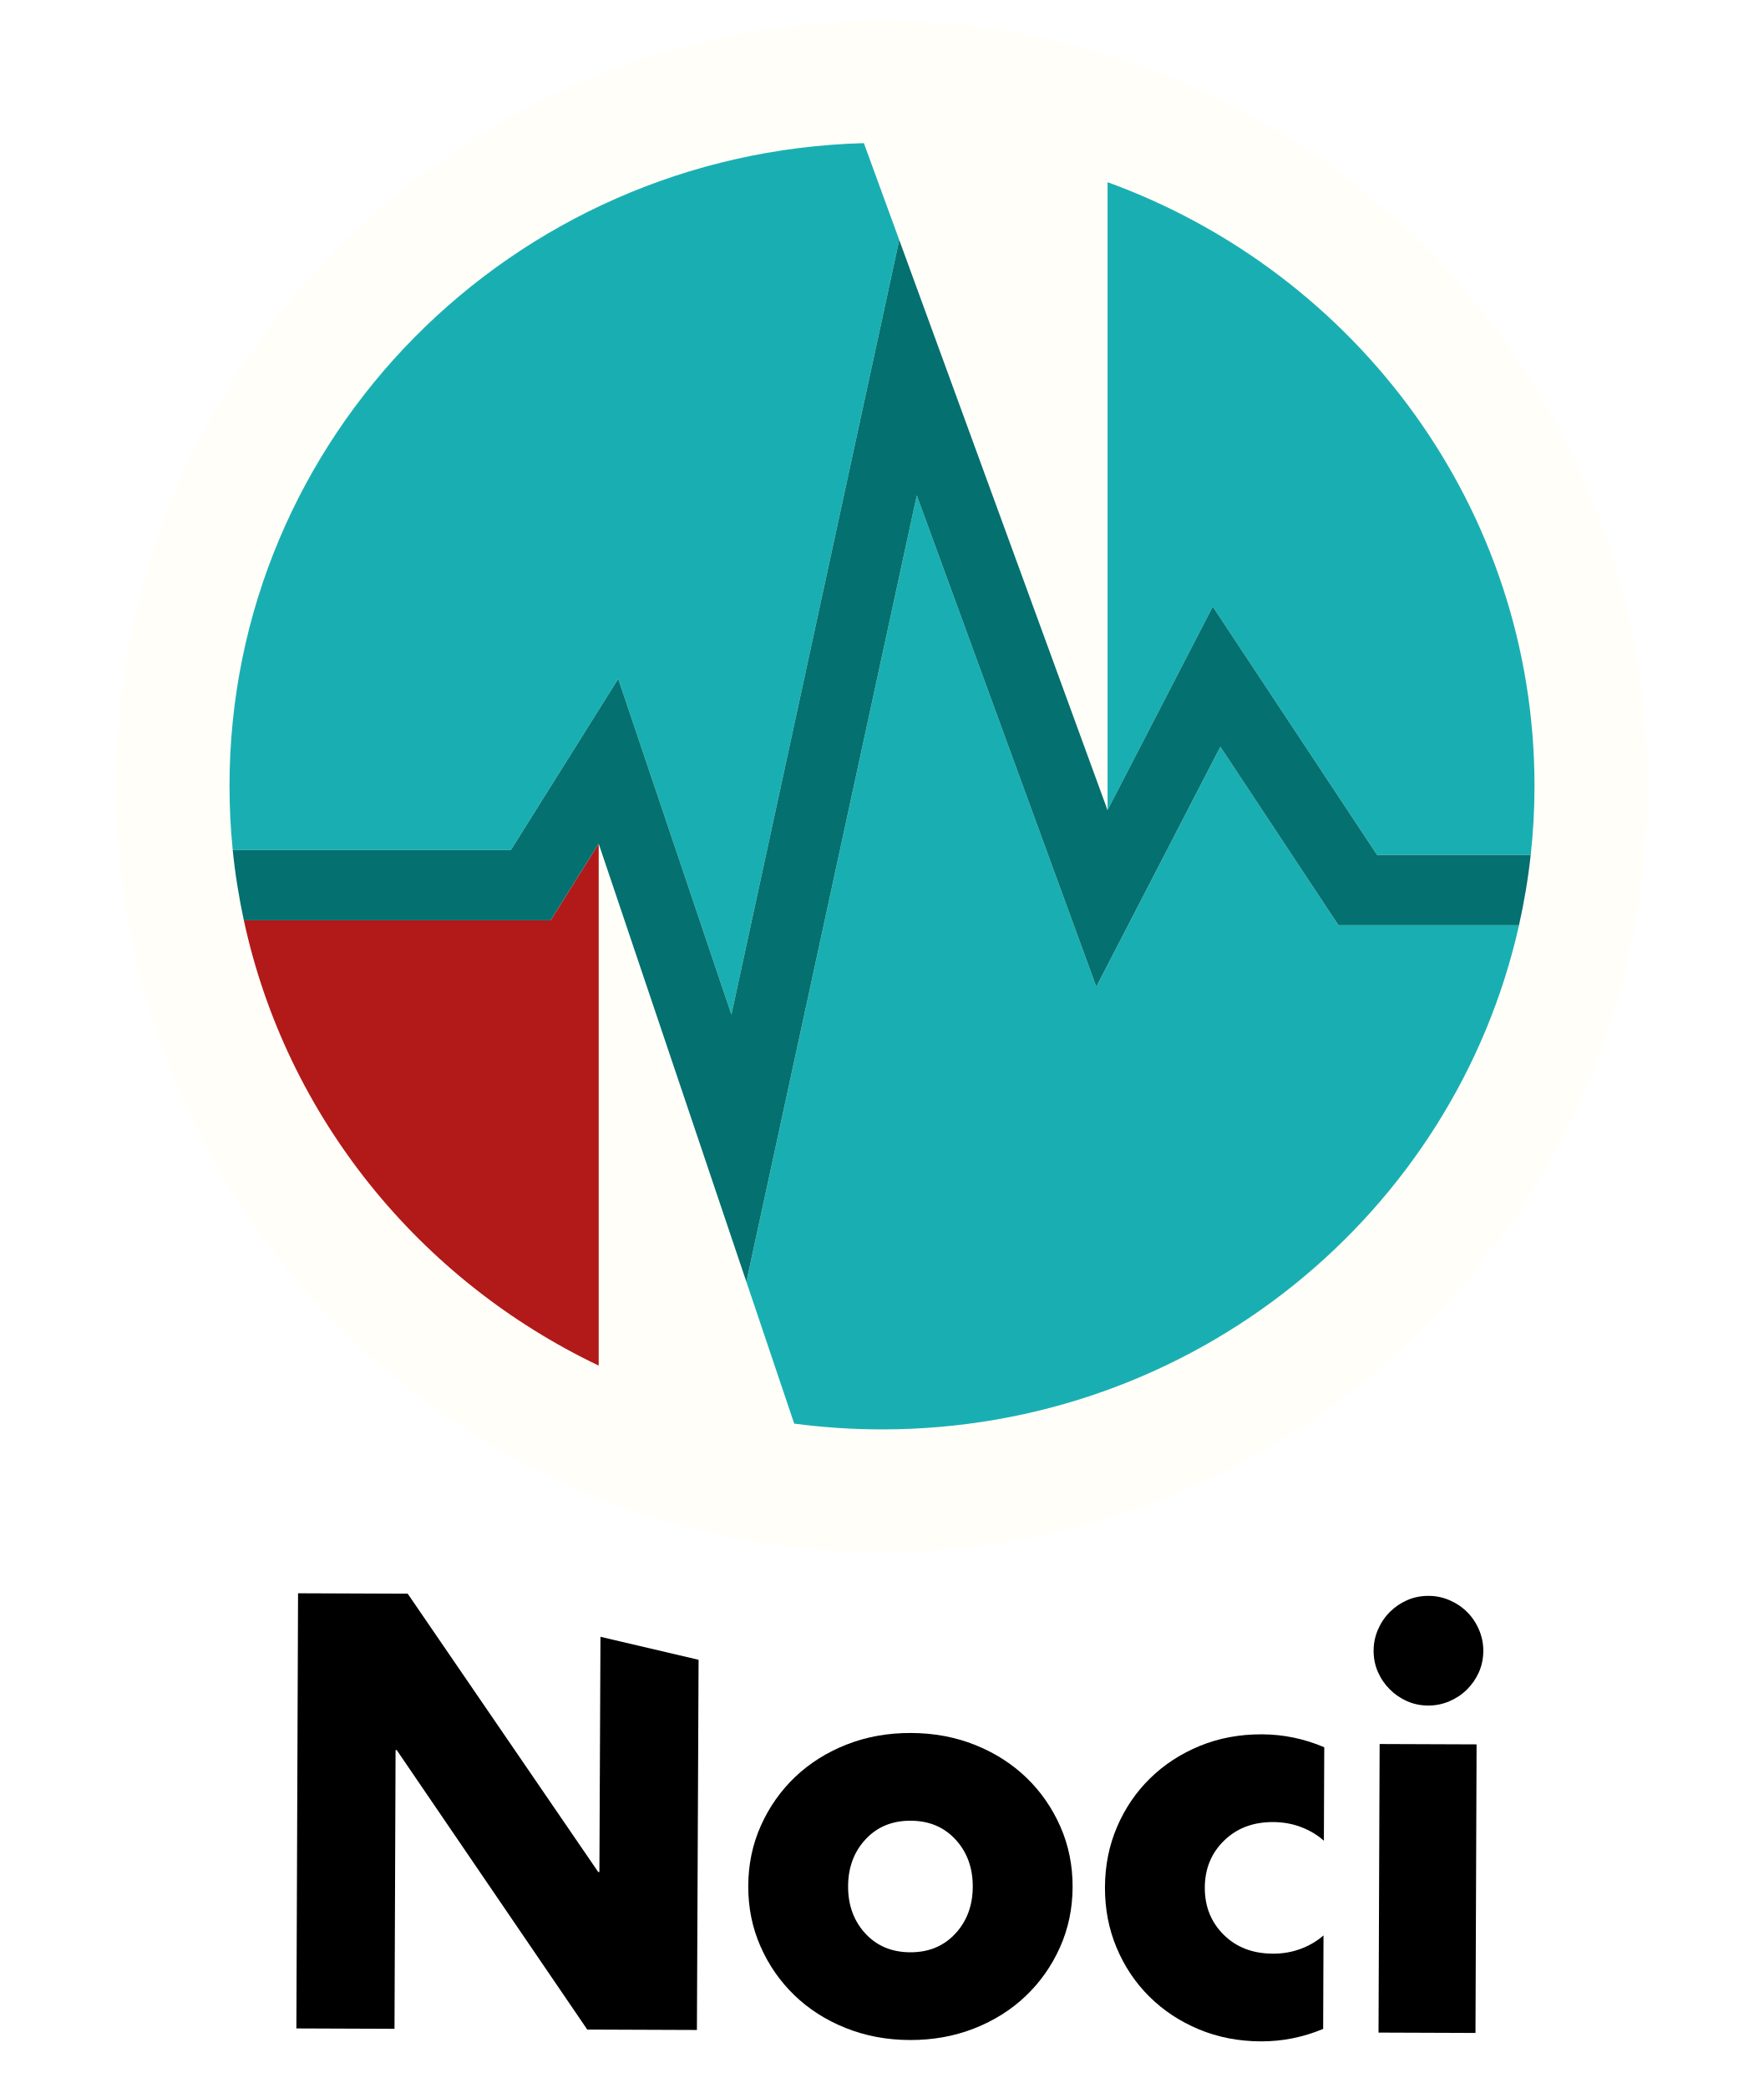
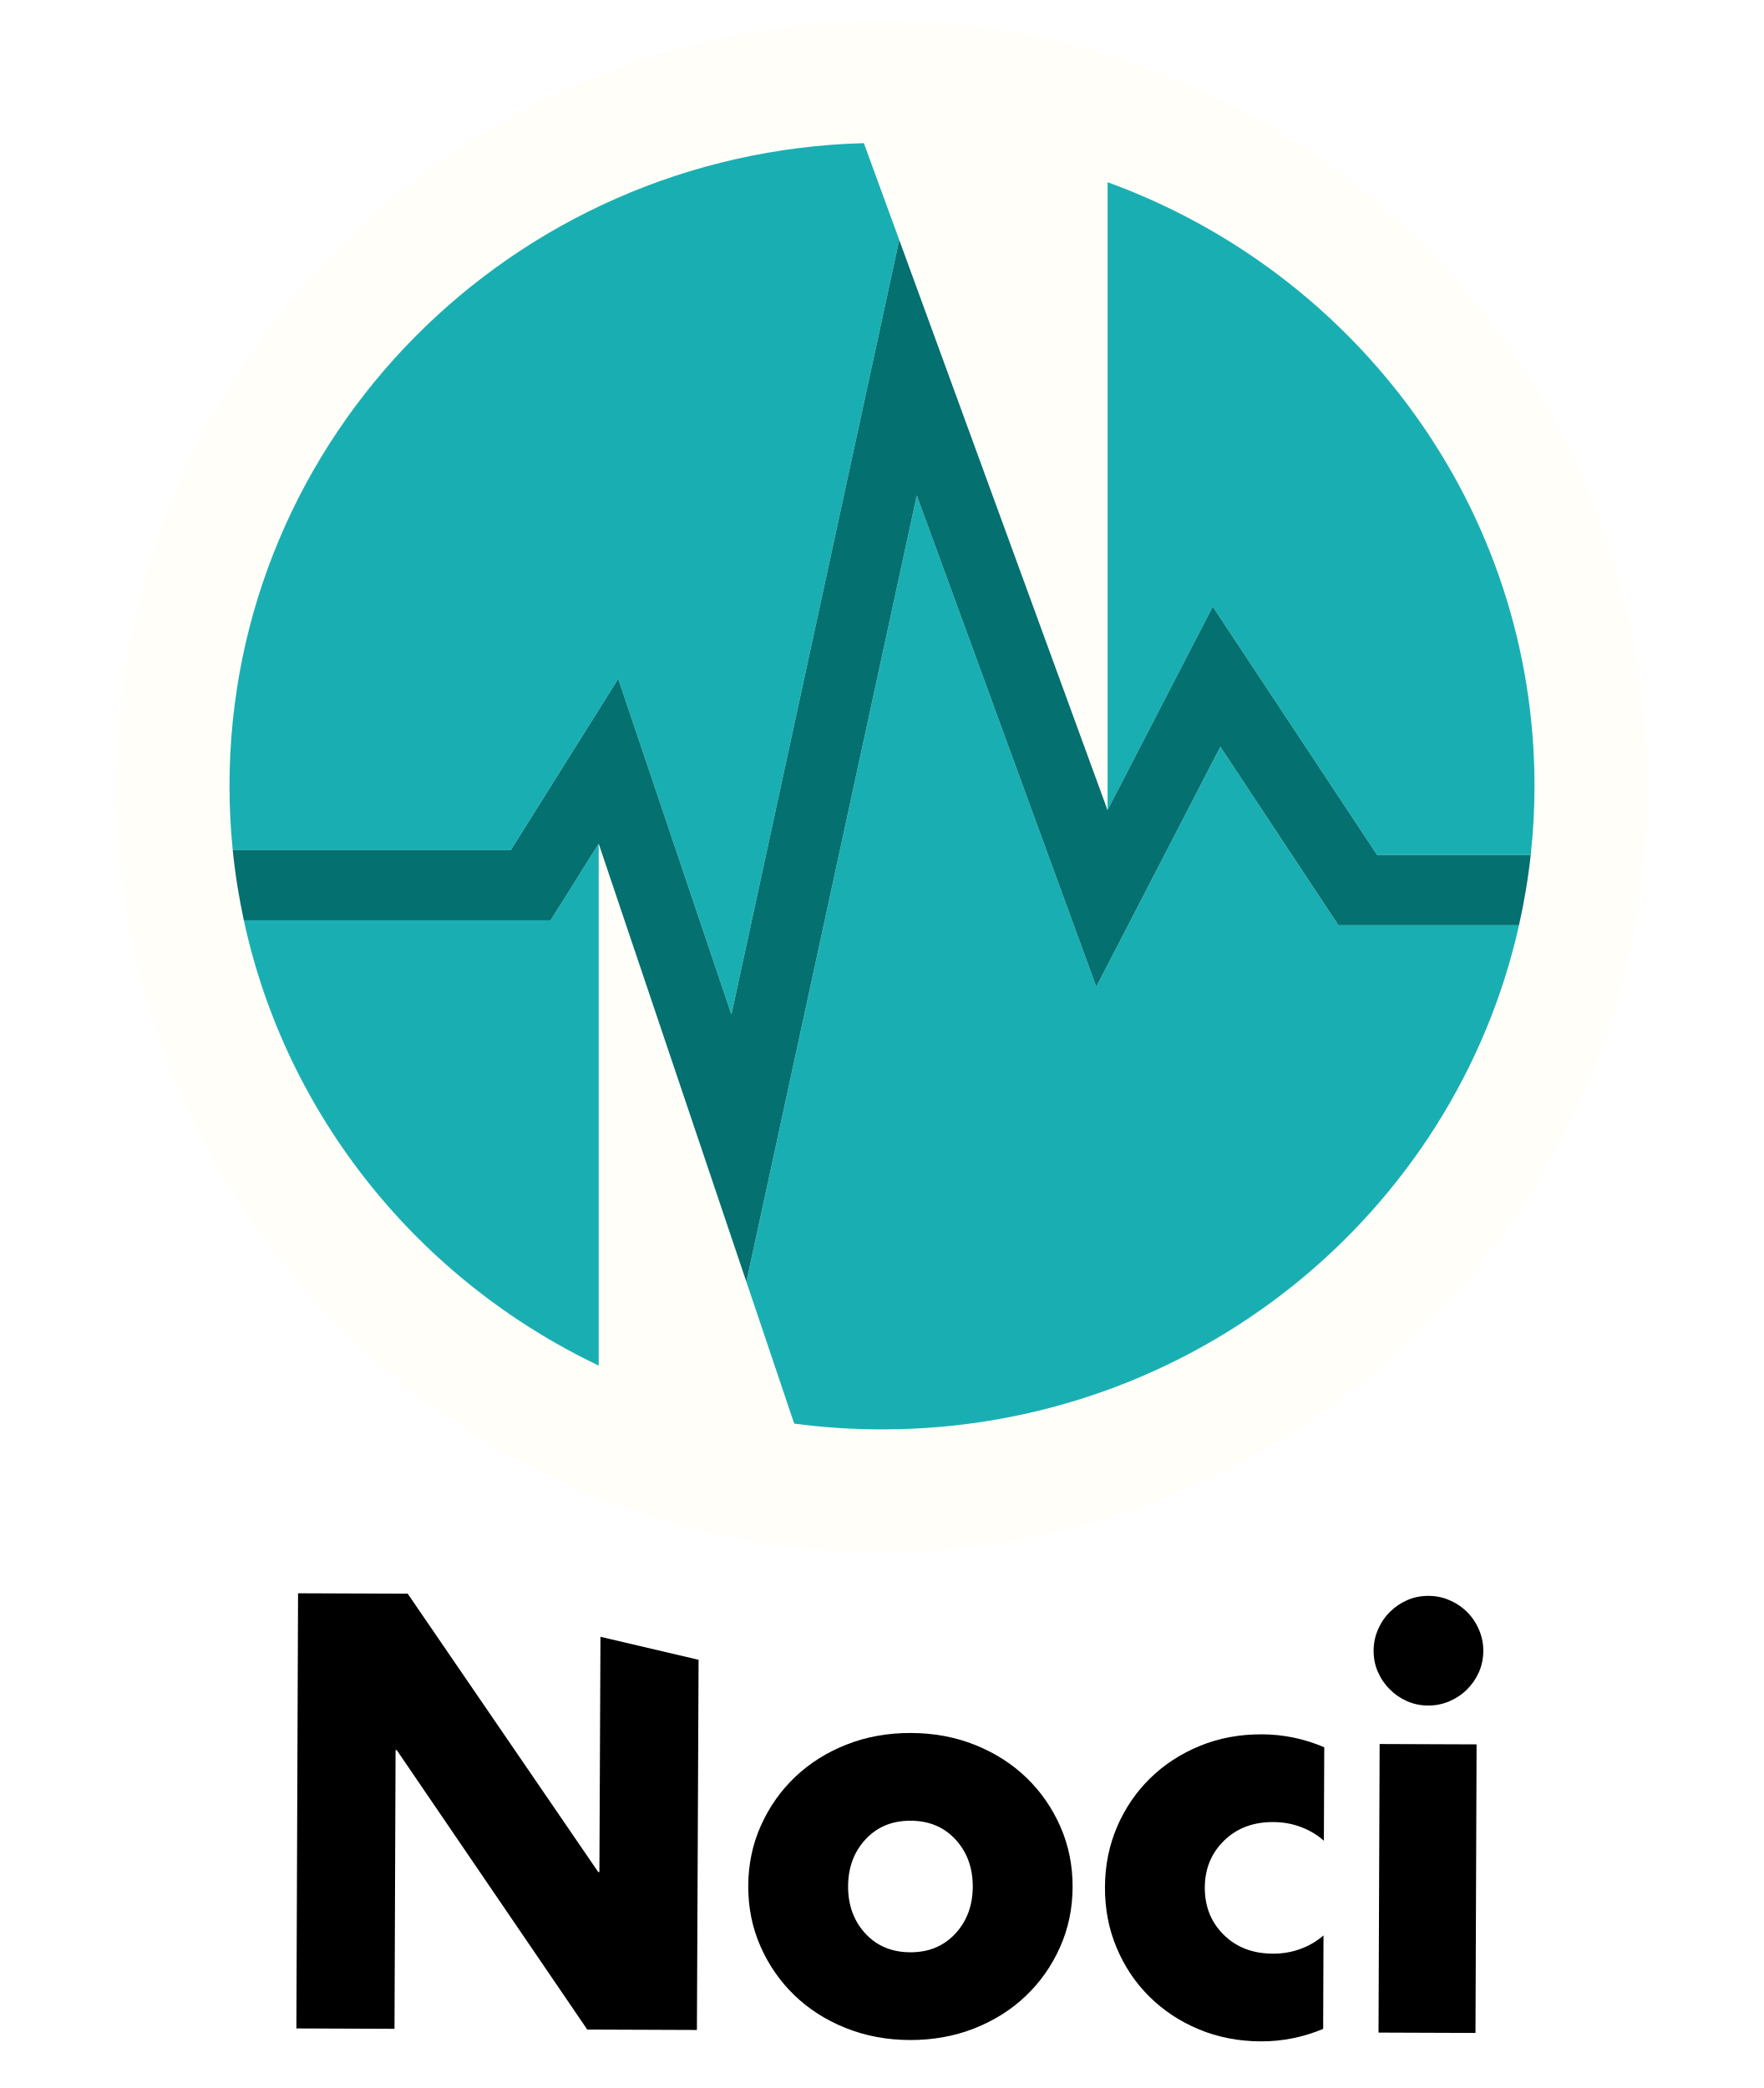
<svg xmlns="http://www.w3.org/2000/svg" id="Layer_1" version="1.1" viewBox="0 0 107.399 127.131">
  <g>
    <circle cx="53.699" cy="47.891" r="46.618" style="fill: #fffef8;" />
    <g>
-       <path d="M33.523,56.036H14.847c2.58,11.974,10.709,21.919,21.604,27.109v-31.779l-2.928,4.669Z" style="fill: #b21919;" />
+       <path d="M33.523,56.036H14.847c2.58,11.974,10.709,21.919,21.604,27.109v-31.779l-2.928,4.669Z" style="fill: #19afb2;" />
      <path d="M81.494,56.334l-7.192-10.869-7.553,14.613-10.93-29.917-10.376,47.882,2.911,8.635c1.749.232,3.533.353,5.346.353,18.988,0,34.855-13.139,38.784-30.697h-10.99Z" style="fill: #19afb2;" />
      <path d="M13.973,47.859c0,1.316.068,2.616.197,3.899h16.934l6.536-10.425,6.891,20.442,10.22-47.162-2.155-5.898c-21.429.578-38.623,17.875-38.623,39.144Z" style="fill: #19afb2;" />
      <path d="M67.434,11.094v38.237l6.406-12.393,10.004,15.118h9.354c.149-1.379.23-2.778.23-4.196,0-16.874-10.821-31.254-25.993-36.766Z" style="fill: #19afb2;" />
      <path d="M83.843,52.055l-10.004-15.118-6.406,12.393-12.682-34.717-10.22,47.162-6.891-20.442-6.536,10.425H14.17c.145,1.451.375,2.878.676,4.278h18.676l2.928-4.669,8.992,26.676,10.376-47.882,10.93,29.917,7.553-14.613,7.192,10.869h10.99c.313-1.4.556-2.826.713-4.278h-9.354Z" style="fill: #047070;" />
    </g>
  </g>
  <g>
    <path d="M24.084,106.554l-.065,16.973-5.974-.023.102-26.495,6.676.026,11.601,16.947h.07l.065-14.323,5.974,1.4-.102,22.539-6.676-.025-11.601-17.018h-.07Z" />
    <path d="M55.396,124.21c-1.406-.006-2.711-.252-3.916-.736s-2.245-1.15-3.12-1.997c-.875-.848-1.563-1.839-2.062-2.978-.5-1.138-.746-2.362-.741-3.675.005-1.312.261-2.534.77-3.669.508-1.134,1.203-2.122,2.084-2.962.882-.84,1.927-1.498,3.135-1.974,1.208-.475,2.516-.71,3.922-.704,1.405.005,2.71.25,3.915.734,1.204.485,2.244,1.151,3.119,1.997.876.848,1.562,1.84,2.062,2.978.499,1.139.746,2.363.741,3.675-.005,1.312-.262,2.535-.77,3.669-.509,1.135-1.203,2.122-2.085,2.962-.882.841-1.927,1.499-3.135,1.974-1.209.475-2.516.711-3.921.706ZM55.416,118.868c1.124.004,2.039-.372,2.745-1.132.705-.758,1.061-1.712,1.065-2.86.004-1.147-.344-2.104-1.043-2.867-.7-.764-1.612-1.148-2.736-1.152-1.125-.005-2.041.372-2.746,1.132-.706.758-1.061,1.712-1.065,2.859-.004,1.148.343,2.104,1.043,2.868s1.612,1.147,2.737,1.152Z" />
    <path d="M77.484,118.952c.608.003,1.177-.094,1.705-.292.528-.196.992-.47,1.392-.819l-.021,5.692c-1.221.51-2.487.764-3.799.759-1.358-.006-2.617-.252-3.774-.735-1.157-.484-2.163-1.15-3.015-1.997s-1.516-1.839-1.991-2.978c-.477-1.138-.711-2.362-.706-3.675.005-1.312.249-2.534.734-3.669.484-1.134,1.156-2.121,2.014-2.962.858-.84,1.869-1.498,3.03-1.974s2.422-.711,3.78-.705c1.312.005,2.576.268,3.793.787l-.022,5.693c-.396-.354-.858-.631-1.386-.832-.526-.201-1.094-.303-1.702-.306-1.219-.004-2.216.373-2.991,1.132-.776.758-1.167,1.711-1.171,2.858-.005,1.148.378,2.105,1.148,2.869.77.765,1.764,1.148,2.982,1.152Z" />
    <path d="M86.959,103.845c-.47-.002-.902-.092-1.3-.27-.398-.177-.749-.418-1.051-.725-.304-.305-.543-.657-.717-1.057-.175-.398-.261-.833-.259-1.302.002-.444.091-.871.269-1.281.178-.409.419-.766.725-1.069.305-.302.657-.541,1.057-.716.399-.174.832-.26,1.302-.258.444,0,.872.091,1.281.269.408.177.765.419,1.068.724.304.306.543.664.717,1.075.174.41.261.839.259,1.283-.002.469-.092.901-.269,1.3-.178.397-.419.748-.725,1.051-.307.304-.665.542-1.074.717-.411.174-.839.26-1.283.259ZM89.901,106.209l-.067,17.57-5.903-.022.067-17.57,5.903.022Z" />
  </g>
</svg>
